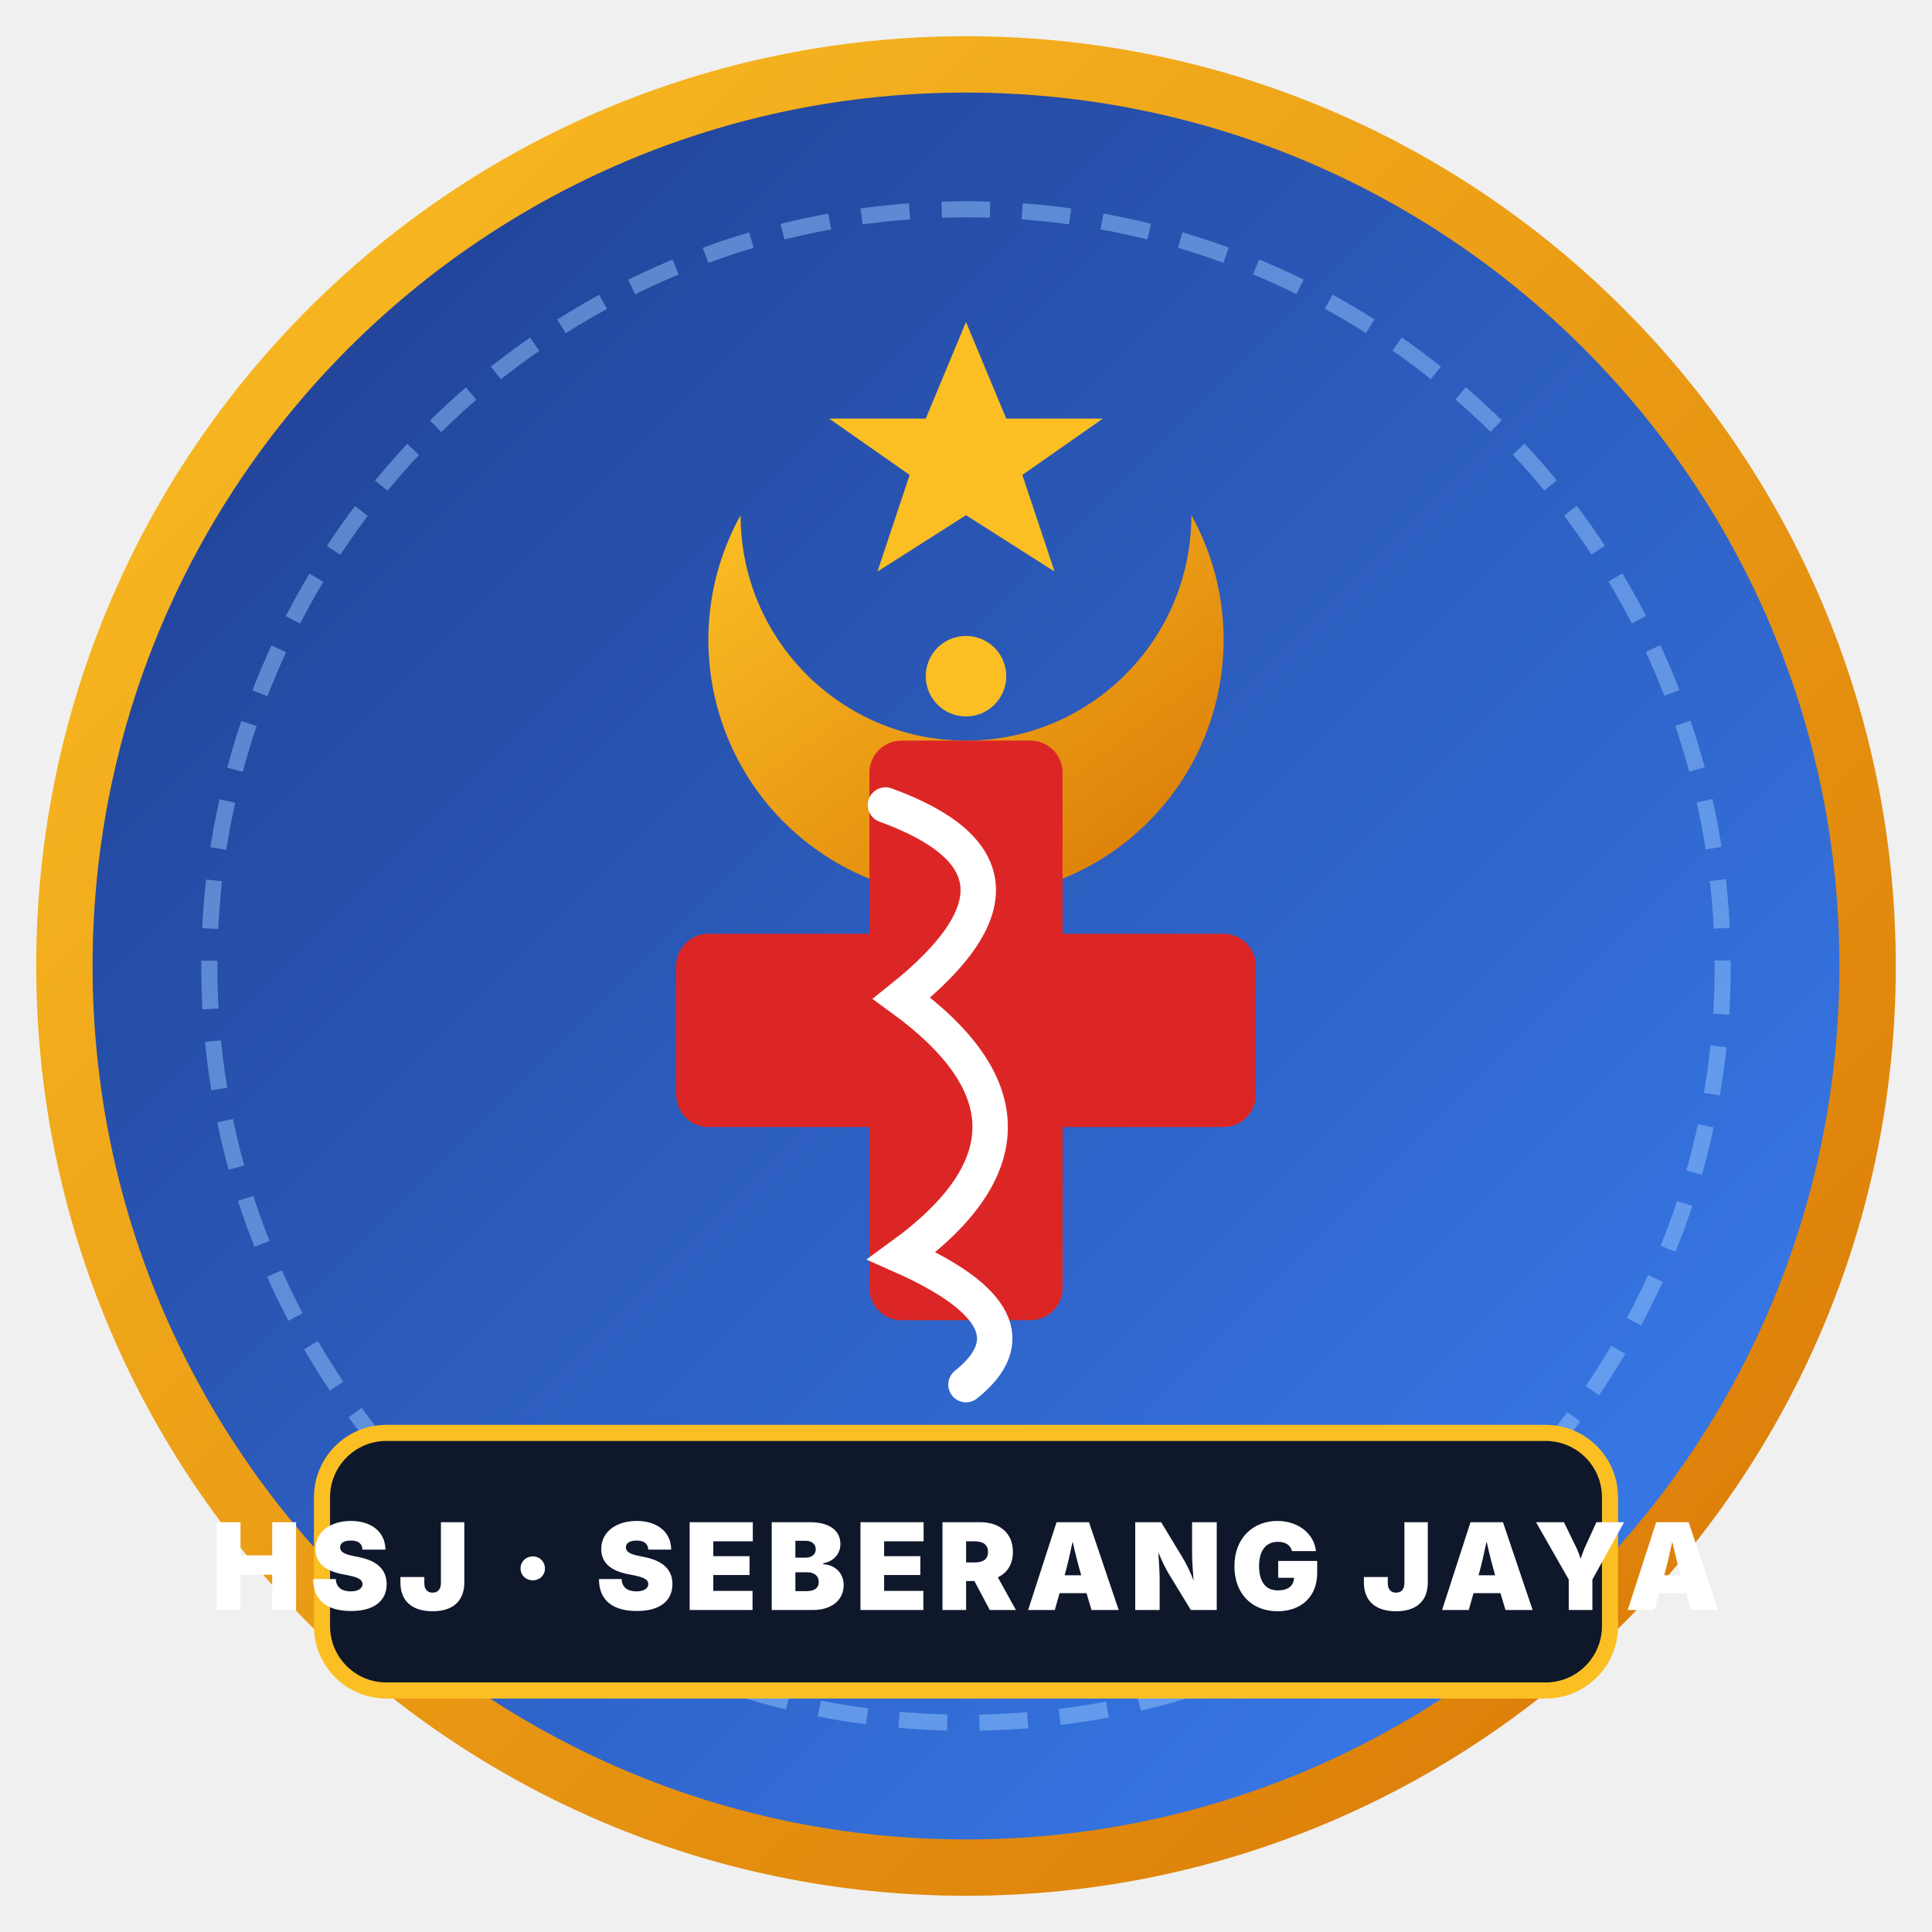
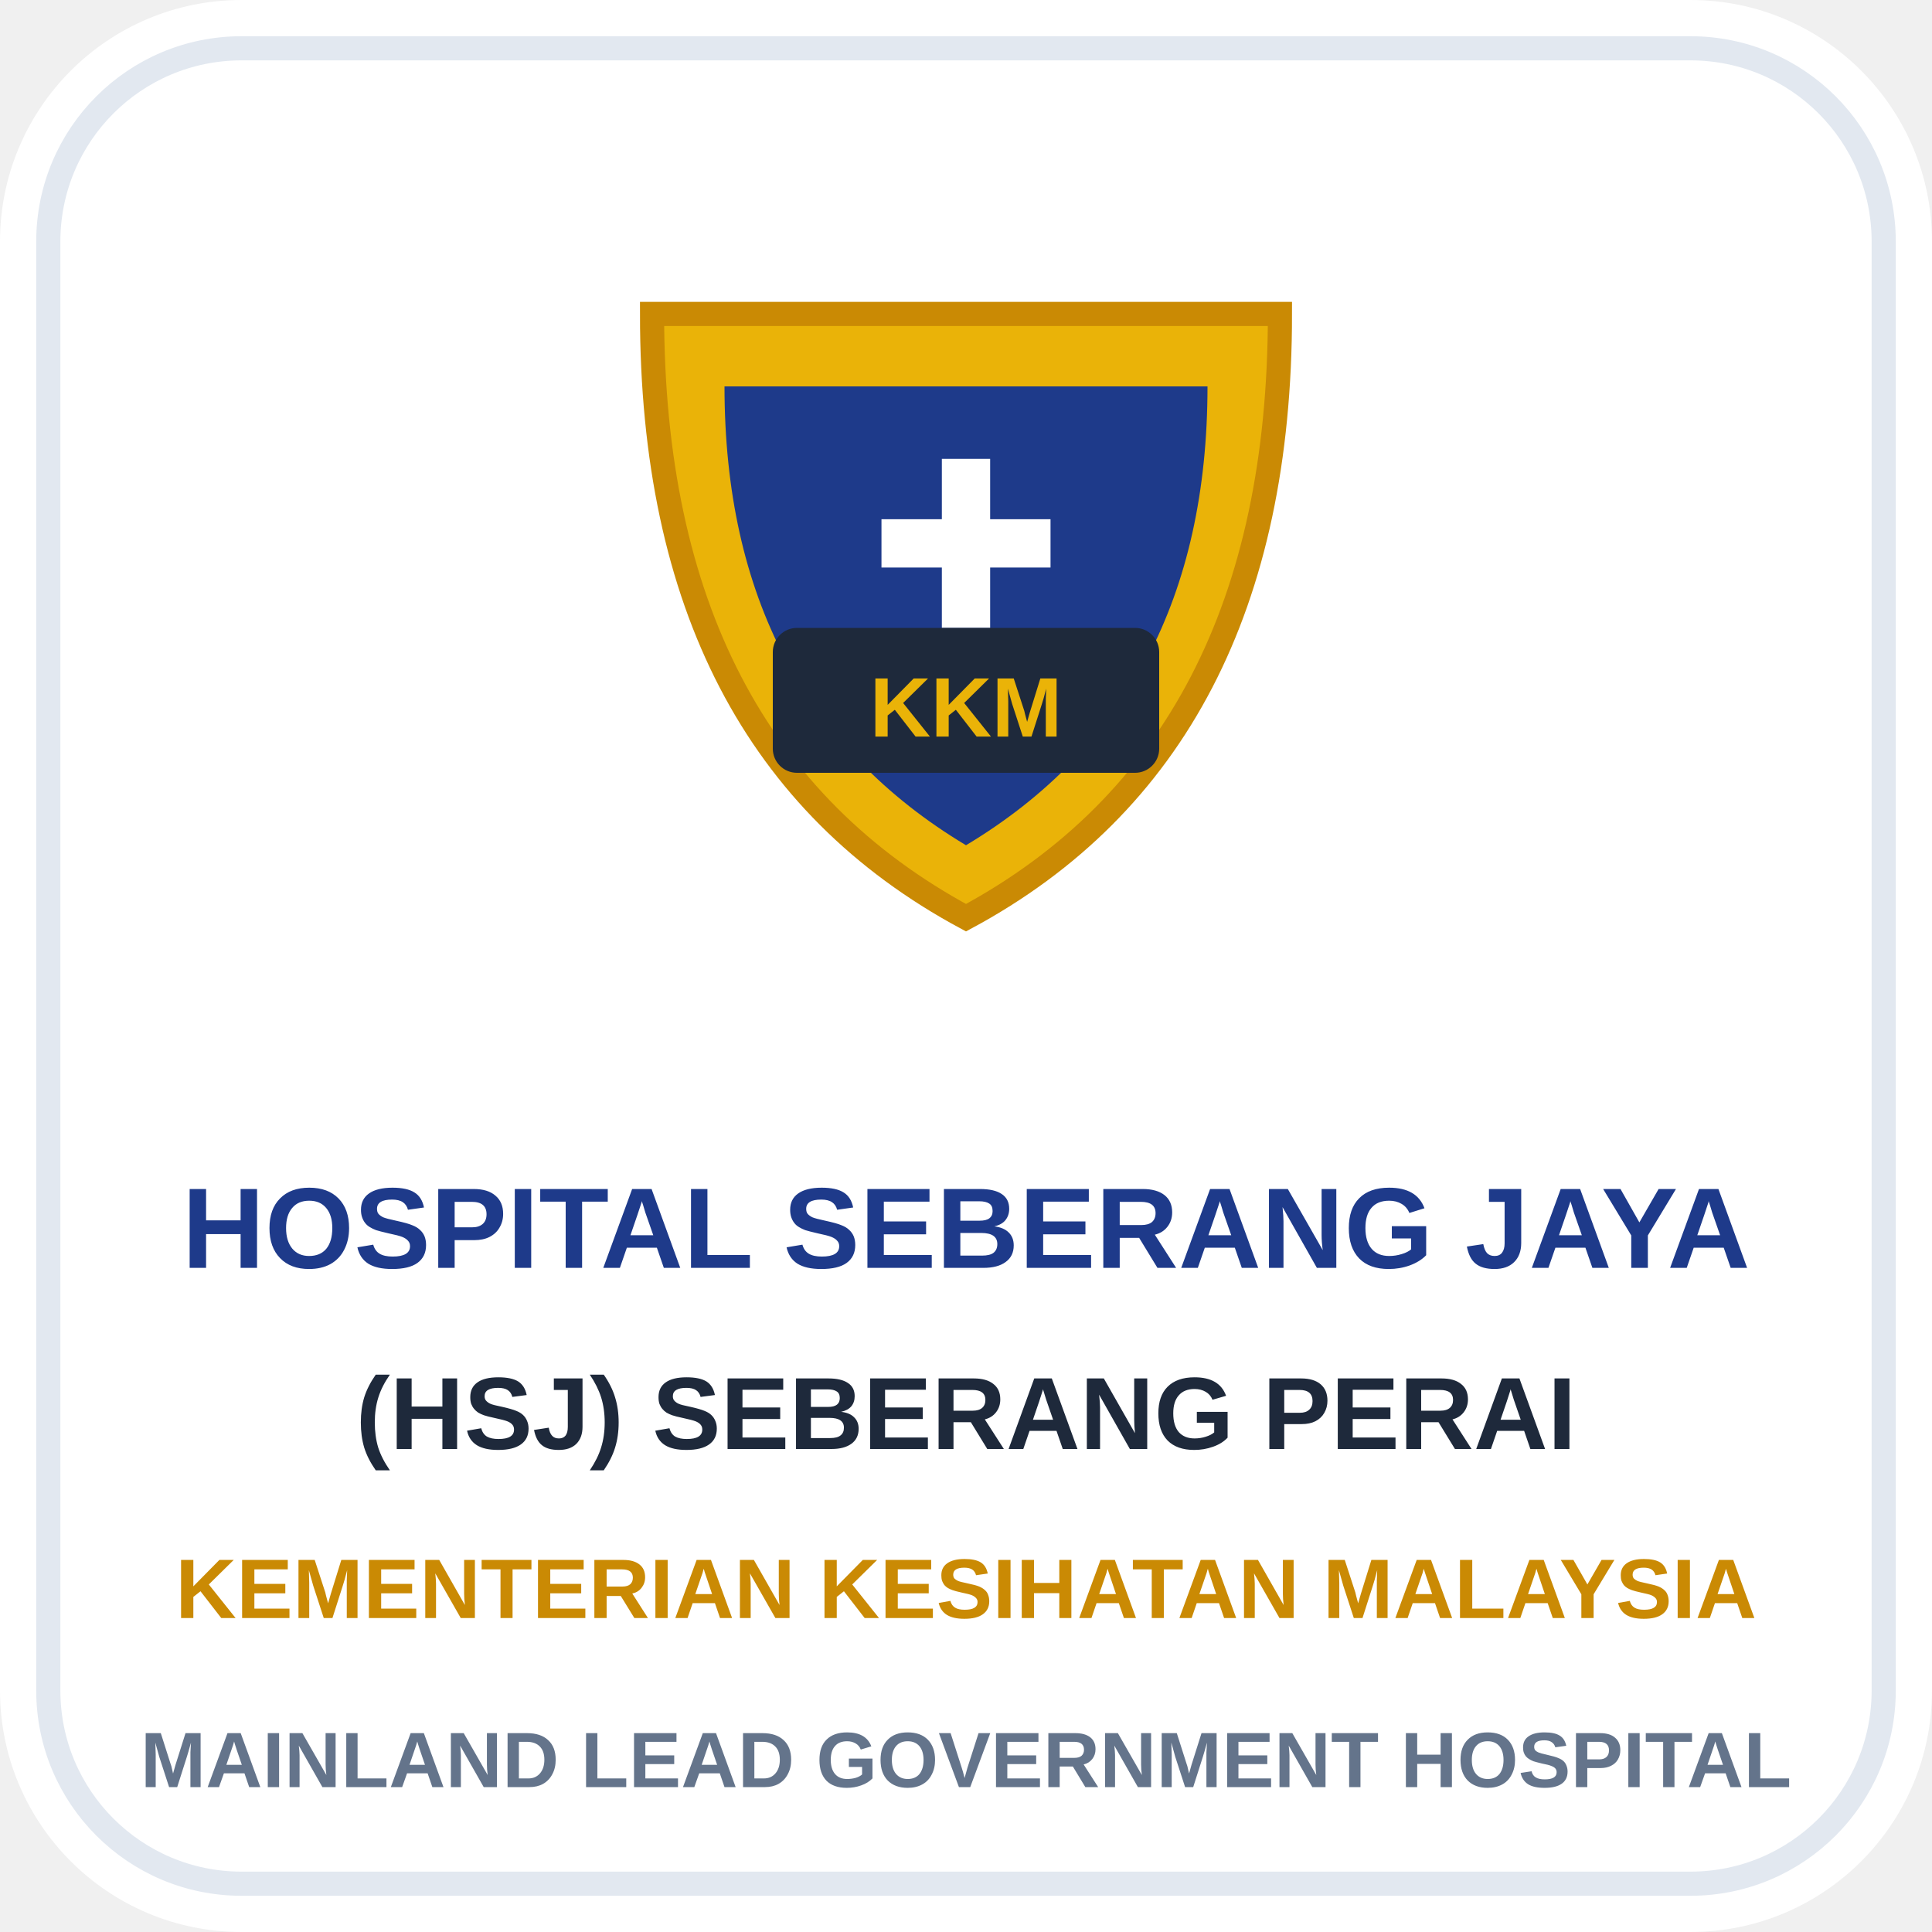
- <svg xmlns="http://www.w3.org/2000/svg" viewBox="0 0 120 120" width="120" height="120">
-   <defs>
-     <linearGradient id="hsjGrad" x1="0%" y1="0%" x2="100%" y2="100%">
-       <stop offset="0%" stop-color="#1E3A8A" />
-       <stop offset="100%" stop-color="#3B82F6" />
-     </linearGradient>
-     <linearGradient id="hsjGold" x1="0%" y1="0%" x2="100%" y2="100%">
-       <stop offset="0%" stop-color="#FBBF24" />
-       <stop offset="100%" stop-color="#D97706" />
-     </linearGradient>
-   </defs>
-   <circle cx="60" cy="60" r="56" fill="url(#hsjGrad)" stroke="url(#hsjGold)" stroke-width="3.5" />
-   <circle cx="60" cy="60" r="47" fill="none" stroke="#93C5FD" stroke-width="1" stroke-dasharray="3 2" opacity="0.5" />
-   <path d="M 46 32 A 16 16 0 1 0 74 32 A 13 13 0 1 1 46 32 Z" fill="url(#hsjGold)" />
-   <polygon points="60,20 62.5,26 68.5,26 63.5,29.5 65.5,35.5 60,32 54.5,35.5 56.5,29.5 51.5,26 57.5,26" fill="#FBBF24" />
-   <rect x="54" y="46" width="12" height="36" rx="2" fill="#DC2626" />
-   <rect x="42" y="58" width="36" height="12" rx="2" fill="#DC2626" />
-   <line x1="60" y1="42" x2="60" y2="86" stroke="url(#hsjGold)" stroke-width="2.5" stroke-linecap="round" />
-   <path d="M 55 50 Q 66 54 56 62 Q 67 70 56 78 Q 65 82 60 86" fill="none" stroke="#FFF" stroke-width="2.2" stroke-linecap="round" />
-   <circle cx="60" cy="42" r="2.5" fill="#FBBF24" />
-   <rect x="20" y="89" width="80" height="16" rx="4" fill="#0F172A" stroke="#FBBF24" stroke-width="1" />
-   <text x="60" y="100" font-family="system-ui, -apple-system, sans-serif" font-size="7.5" font-weight="900" fill="#FFF" text-anchor="middle" letter-spacing="0.5">HSJ · SEBERANG JAYA</text>
+ <svg xmlns="http://www.w3.org/2000/svg" viewBox="0 0 160 160" width="160" height="160">
+   <rect width="160" height="160" rx="20" fill="#FFFFFF" />
+   <rect x="4" y="4" width="152" height="152" rx="16" fill="none" stroke="#E2E8F0" stroke-width="2" />
+   <g transform="translate(80, 50)">
+     <path d="M -26 -24 L 26 -24 Q 26 12 0 26 Q -26 12 -26 -24 Z" fill="#EAB308" stroke="#CA8A04" stroke-width="2" />
+     <path d="M -20 -18 L 20 -18 Q 20 8 0 20 Q -20 8 -20 -18 Z" fill="#1E3A8A" />
+     <rect x="-2" y="-12" width="4" height="14" fill="#FFFFFF" />
+     <rect x="-7" y="-7" width="14" height="4" fill="#FFFFFF" />
+     <rect x="-16" y="2" width="32" height="12" rx="2" fill="#1E293B" />
+     <text x="0" y="11" font-family="Arial, sans-serif" font-size="7" font-weight="900" fill="#EAB308" text-anchor="middle">KKM</text>
+   </g>
+   <text x="80" y="105" font-family="Arial, sans-serif" font-size="9.5" font-weight="900" fill="#1E3A8A" text-anchor="middle">HOSPITAL SEBERANG JAYA</text>
+   <text x="80" y="120" font-family="Arial, sans-serif" font-size="8.5" font-weight="800" fill="#1E293B" text-anchor="middle">(HSJ) SEBERANG PERAI</text>
+   <text x="80" y="134" font-family="Arial, sans-serif" font-size="7" font-weight="700" fill="#CA8A04" text-anchor="middle">KEMENTERIAN KESIHATAN MALAYSIA</text>
+   <text x="80" y="148" font-family="Arial, sans-serif" font-size="6.5" font-weight="600" fill="#64748B" text-anchor="middle">MAINLAND LEAD GOVERNMENT HOSPITAL</text>
</svg>
